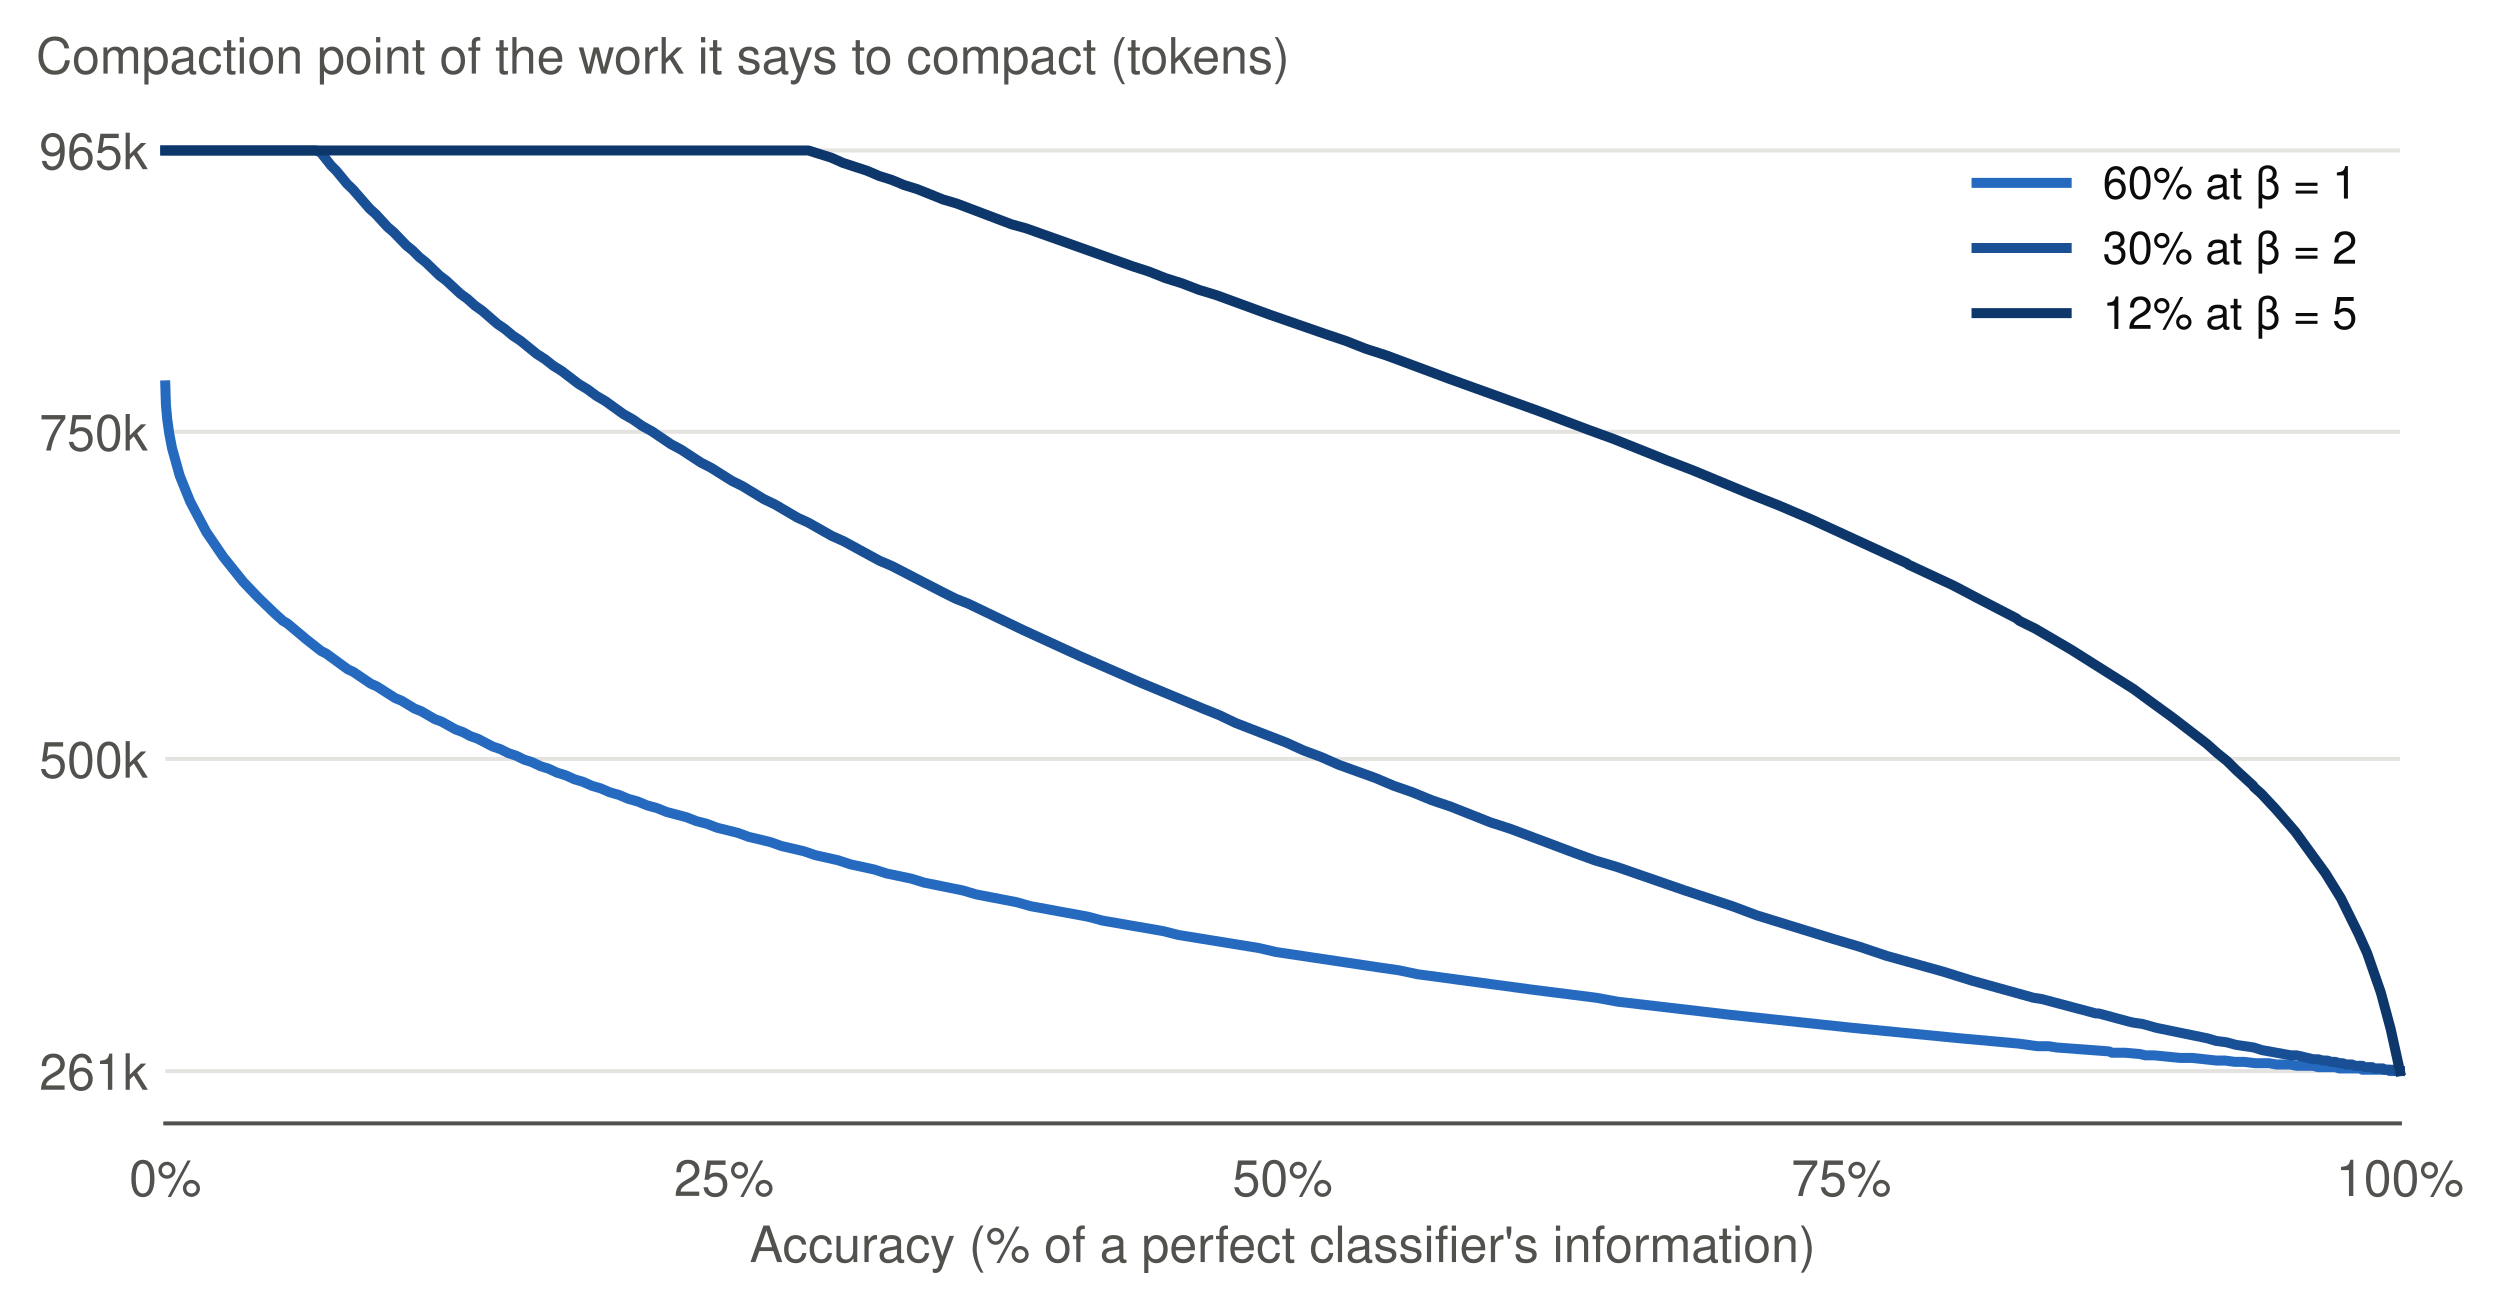
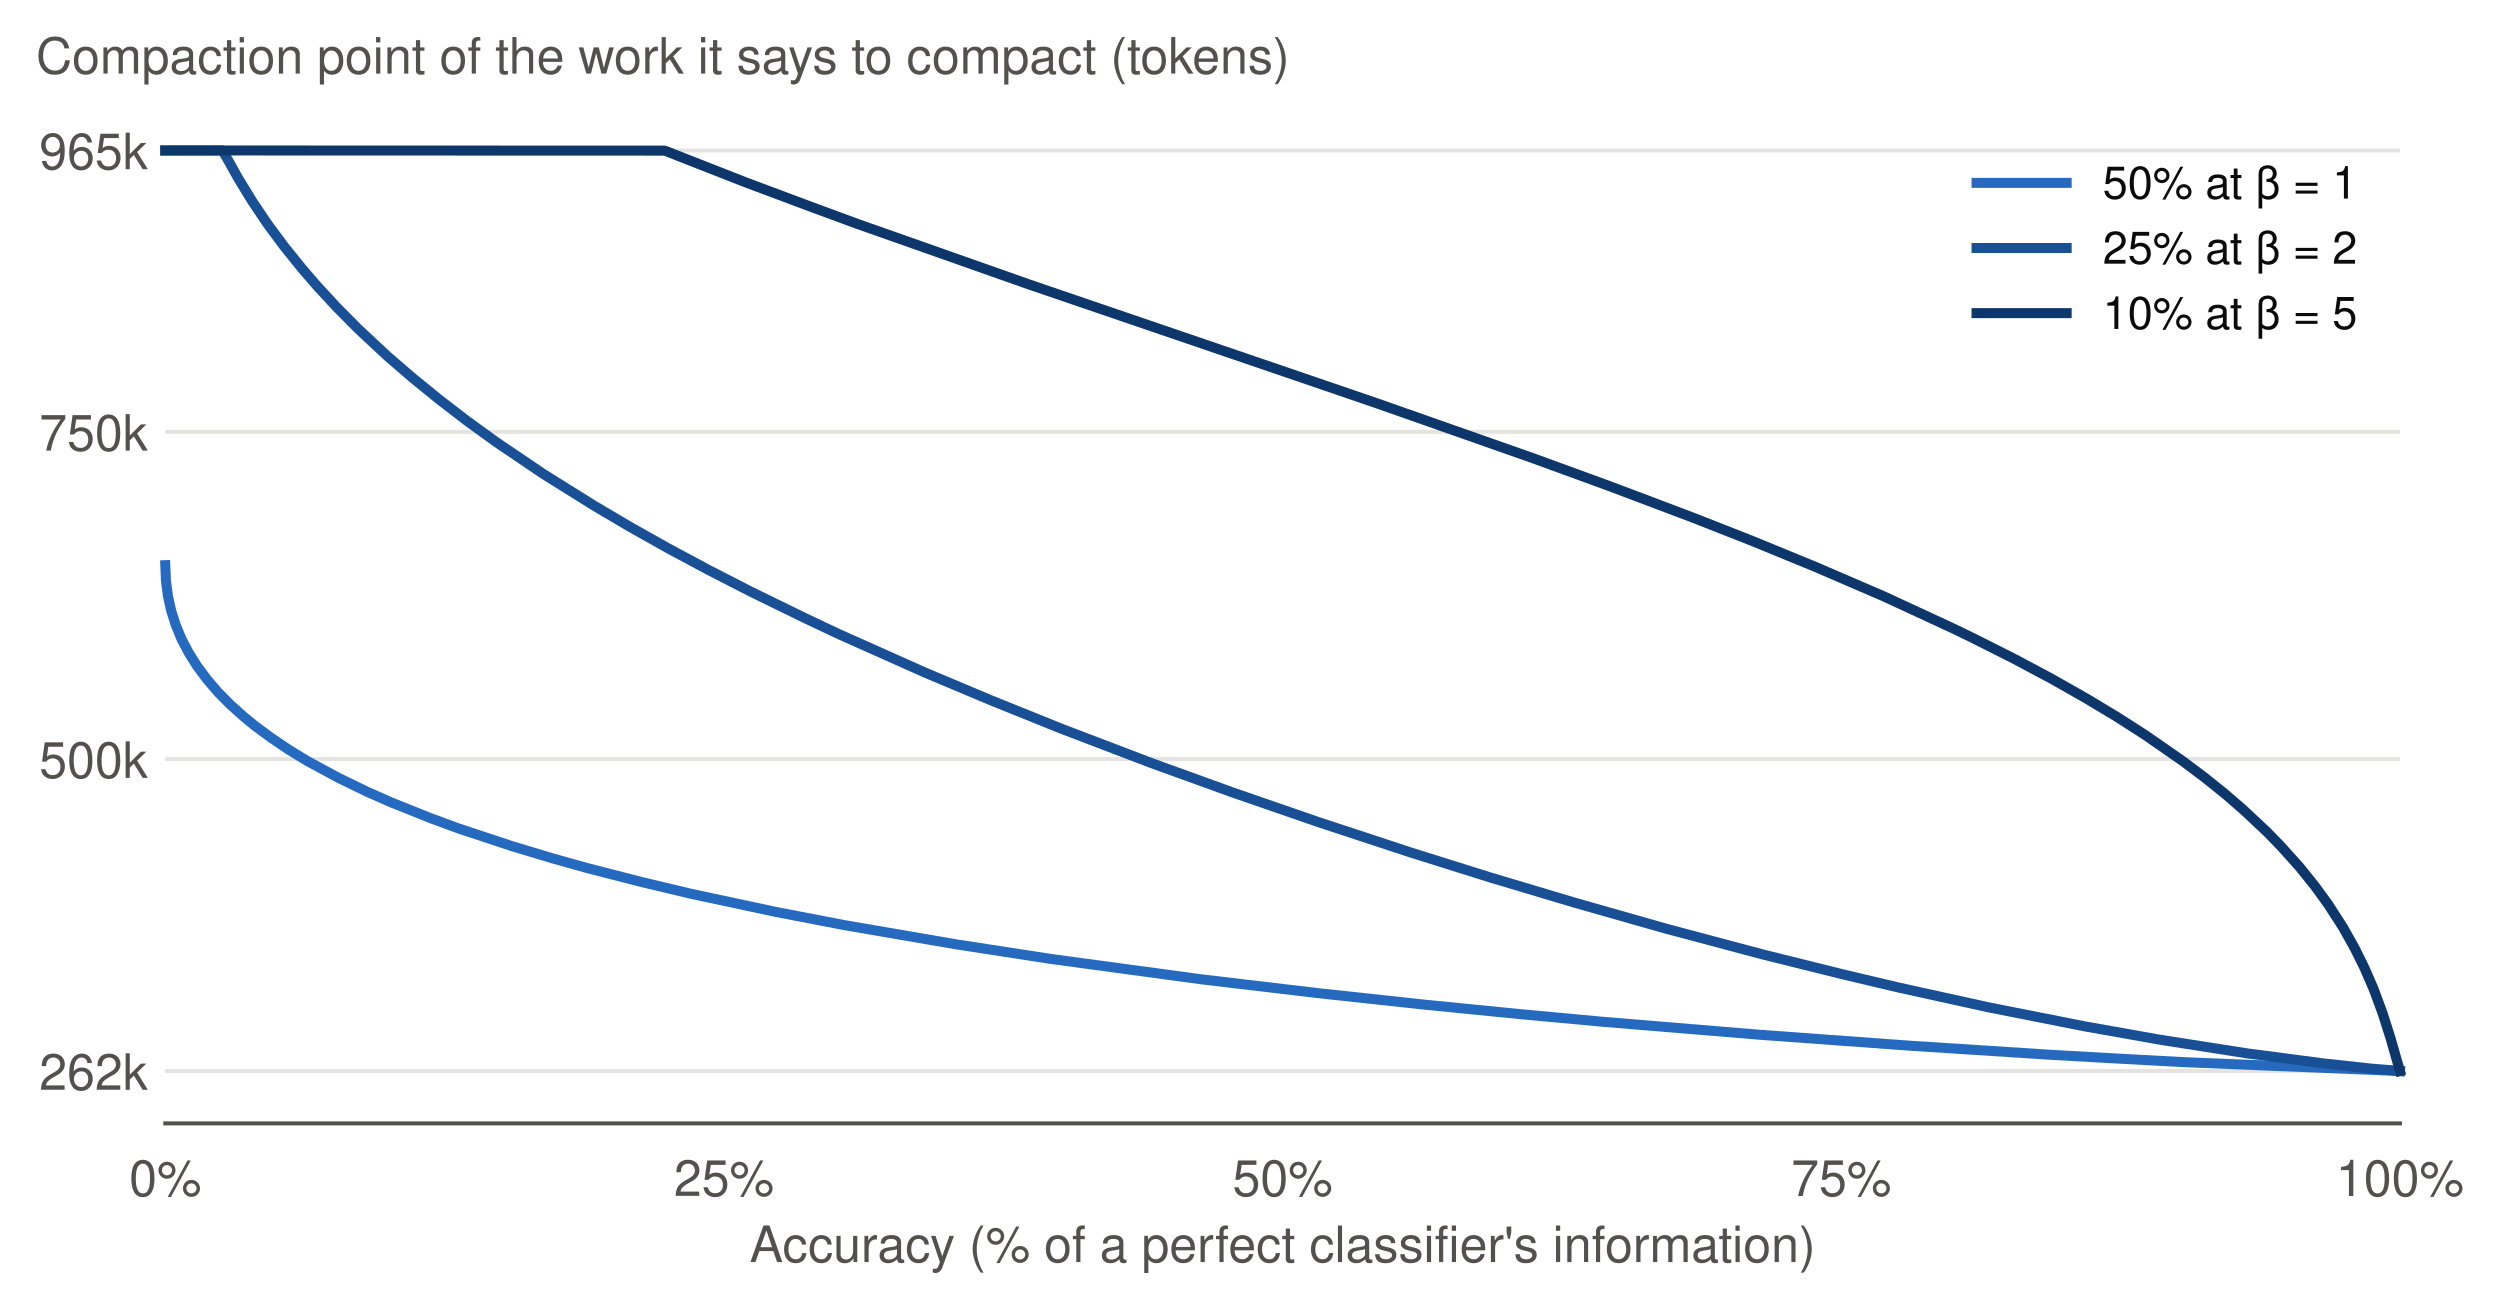
<svg xmlns="http://www.w3.org/2000/svg" width="499.408pt" height="261.454pt" viewBox="0 0 499.408 261.454" version="1.1">
  <defs>
    <style type="text/css">*{stroke-linejoin: round; stroke-linecap: butt}</style>
  </defs>
  <g id="figure_1">
    <g id="patch_1">
      <path d="M 0 261.454  L 499.408 261.454  L 499.408 0  L 0 0  L 0 261.454  z " style="fill: none" />
    </g>
    <g id="axes_1">
      <g id="patch_2">
        <path d="M 33.02 224.411  L 479.42 224.411  L 479.42 24.827  L 33.02 24.827  L 33.02 224.411  z " style="fill: none" />
      </g>
      <g id="matplotlib.axis_1">
        <g id="xtick_1">
          <g id="line2d_1" />
          <g id="text_1">
            <text style="font-size: 10px; font-family: 'Helvetica', 'Arial', 'DejaVu Sans'; text-anchor: middle; fill: #52514e" x="33.02" y="238.911" transform="rotate(-0 33.02 238.9111)">0%</text>
          </g>
        </g>
        <g id="xtick_2">
          <g id="line2d_2" />
          <g id="text_2">
            <text style="font-size: 10px; font-family: 'Helvetica', 'Arial', 'DejaVu Sans'; text-anchor: middle; fill: #52514e" x="144.62" y="238.911" transform="rotate(-0 144.62 238.9111)">25%</text>
          </g>
        </g>
        <g id="xtick_3">
          <g id="line2d_3" />
          <g id="text_3">
            <text style="font-size: 10px; font-family: 'Helvetica', 'Arial', 'DejaVu Sans'; text-anchor: middle; fill: #52514e" x="256.22" y="238.911" transform="rotate(-0 256.22 238.9111)">50%</text>
          </g>
        </g>
        <g id="xtick_4">
          <g id="line2d_4" />
          <g id="text_4">
            <text style="font-size: 10px; font-family: 'Helvetica', 'Arial', 'DejaVu Sans'; text-anchor: middle; fill: #52514e" x="367.82" y="238.911" transform="rotate(-0 367.82 238.9111)">75%</text>
          </g>
        </g>
        <g id="xtick_5">
          <g id="line2d_5" />
          <g id="text_5">
            <text style="font-size: 10px; font-family: 'Helvetica', 'Arial', 'DejaVu Sans'; text-anchor: middle; fill: #52514e" x="479.42" y="238.911" transform="rotate(-0 479.42 238.9111)">100%</text>
          </g>
        </g>
        <g id="text_6">
          <text style="font-size: 10px; font-family: 'Helvetica', 'Arial', 'DejaVu Sans'; text-anchor: middle; fill: #52514e" x="256.22" y="252.11" transform="rotate(-0 256.22 252.1103)">Accuracy (% of a perfect classifier's information)</text>
        </g>
      </g>
      <g id="matplotlib.axis_2">
        <g id="ytick_1">
          <g id="line2d_6">
-             <path d="M 33.02 213.955  L 479.42 213.955  " clip-path="url(#p38efda6e9a)" style="fill: none; stroke: #e4e3df; stroke-width: 0.8; stroke-linecap: square" />
+             <path d="M 33.02 213.953  L 479.42 213.953  " clip-path="url(#p38efda6e9a)" style="fill: none; stroke: #e4e3df; stroke-width: 0.8; stroke-linecap: square" />
          </g>
          <g id="line2d_7" />
          <g id="text_7">
-             <text style="font-size: 10px; font-family: 'Helvetica', 'Arial', 'DejaVu Sans'; text-anchor: end; fill: #52514e" x="29.52" y="217.705" transform="rotate(-0 29.52 217.7053)">261k</text>
+             <text style="font-size: 10px; font-family: 'Helvetica', 'Arial', 'DejaVu Sans'; text-anchor: end; fill: #52514e" x="29.52" y="217.703" transform="rotate(-0 29.52 217.7026)">262k</text>
          </g>
        </g>
        <g id="ytick_2">
          <g id="line2d_8">
-             <path d="M 33.02 151.604  L 479.42 151.604  " clip-path="url(#p38efda6e9a)" style="fill: none; stroke: #e4e3df; stroke-width: 0.8; stroke-linecap: square" />
+             <path d="M 33.02 151.637  L 479.42 151.637  " clip-path="url(#p38efda6e9a)" style="fill: none; stroke: #e4e3df; stroke-width: 0.8; stroke-linecap: square" />
          </g>
          <g id="line2d_9" />
          <g id="text_8">
-             <text style="font-size: 10px; font-family: 'Helvetica', 'Arial', 'DejaVu Sans'; text-anchor: end; fill: #52514e" x="29.52" y="155.354" transform="rotate(-0 29.52 155.3539)">500k</text>
+             <text style="font-size: 10px; font-family: 'Helvetica', 'Arial', 'DejaVu Sans'; text-anchor: end; fill: #52514e" x="29.52" y="155.387" transform="rotate(-0 29.52 155.3871)">500k</text>
          </g>
        </g>
        <g id="ytick_3">
          <g id="line2d_10">
-             <path d="M 33.02 86.255  L 479.42 86.255  " clip-path="url(#p38efda6e9a)" style="fill: none; stroke: #e4e3df; stroke-width: 0.8; stroke-linecap: square" />
+             <path d="M 33.02 86.271  L 479.42 86.271  " clip-path="url(#p38efda6e9a)" style="fill: none; stroke: #e4e3df; stroke-width: 0.8; stroke-linecap: square" />
          </g>
          <g id="line2d_11" />
          <g id="text_9">
-             <text style="font-size: 10px; font-family: 'Helvetica', 'Arial', 'DejaVu Sans'; text-anchor: end; fill: #52514e" x="29.52" y="90.005" transform="rotate(-0 29.52 90.00504)">750k</text>
+             <text style="font-size: 10px; font-family: 'Helvetica', 'Arial', 'DejaVu Sans'; text-anchor: end; fill: #52514e" x="29.52" y="90.021" transform="rotate(-0 29.52 90.02114)">750k</text>
          </g>
        </g>
        <g id="ytick_4">
          <g id="line2d_12">
-             <path d="M 33.02 30.055  L 479.42 30.055  " clip-path="url(#p38efda6e9a)" style="fill: none; stroke: #e4e3df; stroke-width: 0.8; stroke-linecap: square" />
+             <path d="M 33.02 30.056  L 479.42 30.056  " clip-path="url(#p38efda6e9a)" style="fill: none; stroke: #e4e3df; stroke-width: 0.8; stroke-linecap: square" />
          </g>
          <g id="line2d_13" />
          <g id="text_10">
-             <text style="font-size: 10px; font-family: 'Helvetica', 'Arial', 'DejaVu Sans'; text-anchor: end; fill: #52514e" x="29.52" y="33.805" transform="rotate(-0 29.52 33.80502)">965k</text>
+             <text style="font-size: 10px; font-family: 'Helvetica', 'Arial', 'DejaVu Sans'; text-anchor: end; fill: #52514e" x="29.52" y="33.806" transform="rotate(-0 29.52 33.80639)">965k</text>
          </g>
        </g>
        <g id="text_11">
          <text style="font-size: 10px; font-family: 'Helvetica', 'Arial', 'DejaVu Sans'; text-anchor: start; fill: #52514e" x="7.2" y="14.7" transform="rotate(-0 7.2 14.7)">Compaction point of the work it says to compact (tokens)</text>
        </g>
      </g>
      <g id="line2d_14">
-         <path d="M 33.02 76.984  L 33.147 80.905  L 33.41 83.78  L 33.816 86.656  L 34.366 89.531  L 35.898 95.02  L 38.008 100.248  L 41.207 106.26  L 44.586 111.227  L 48.561 116.193  L 51.546 119.33  L 54.802 122.467  L 56.532 124.035  L 57.423 124.558  L 61.16 127.695  L 64.146 130.047  L 65.177 130.57  L 69.478 133.707  L 70.598 134.23  L 74.068 136.582  L 75.26 137.105  L 78.95 139.458  L 80.217 139.98  L 82.807 141.549  L 84.13 142.072  L 86.834 143.64  L 88.214 144.163  L 91.033 145.731  L 92.472 146.254  L 93.93 147.038  L 95.408 147.561  L 98.423 149.129  L 99.961 149.652  L 101.519 150.436  L 103.097 150.959  L 104.695 151.743  L 106.314 152.266  L 107.953 153.05  L 109.613 153.573  L 111.294 154.357  L 112.996 154.88  L 114.719 155.664  L 116.464 156.187  L 118.23 156.971  L 120.017 157.494  L 121.827 158.278  L 123.658 158.801  L 125.511 159.585  L 127.386 160.108  L 129.284 160.892  L 131.205 161.415  L 133.148 162.199  L 137.103 163.245  L 139.115 164.029  L 141.151 164.552  L 143.211 165.336  L 147.402 166.381  L 149.534 167.166  L 153.872 168.211  L 156.078 168.995  L 160.566 170.041  L 162.849 170.825  L 167.493 171.871  L 169.854 172.655  L 174.658 173.7  L 177.101 174.485  L 182.07 175.53  L 184.597 176.314  L 192.351 177.883  L 194.995 178.667  L 203.109 180.235  L 205.876 181.019  L 217.268 183.111  L 220.199 183.895  L 232.271 185.986  L 235.379 186.77  L 251.491 189.384  L 254.833 190.168  L 275.791 193.305  L 279.444 193.828  L 283.146 194.612  L 306.455 197.749  L 318.886 199.317  L 323.157 200.101  L 345.58 202.715  L 370.088 205.329  L 391.611 207.42  L 403.187 208.466  L 406.976 208.989  L 409.222 208.989  L 410.849 209.25  L 421.344 210.034  L 421.88 210.296  L 424.496 210.296  L 427.486 210.557  L 428.556 210.819  L 430.325 210.819  L 435.57 211.341  L 437.989 211.341  L 442.807 211.864  L 444.513 211.864  L 446.464 212.126  L 448.308 212.126  L 450.524 212.387  L 453.27 212.387  L 454.748 212.648  L 457.466 212.648  L 458.808 212.91  L 462.067 212.91  L 463.062 213.171  L 466.523 213.171  L 467.269 213.433  L 471.441 213.433  L 471.909 213.694  L 477.214 213.694  L 477.349 213.955  L 479.42 213.955  L 479.42 213.955  " style="fill: none; stroke: #256abf; stroke-width: 2; stroke-linecap: square" />
+         <path d="M 33.02 112.897  L 33.149 115.982  L 33.535 118.989  L 34.18 121.943  L 35.083 124.793  L 36.245 127.617  L 37.668 130.336  L 39.352 133.029  L 41.299 135.644  L 43.51 138.233  L 45.988 140.743  L 48.733 143.2  L 50.97 145.031  L 54.192 147.41  L 57.689 149.763  L 61.464 152.064  L 67.658 155.411  L 73.314 158.156  L 78.168 160.3  L 86.012 163.438  L 91.623 165.503  L 102.199 169.007  L 110.36 171.465  L 117.265 173.399  L 128.27 176.223  L 138.055 178.55  L 154.932 182.159  L 168.631 184.799  L 190.984 188.643  L 209.996 191.571  L 239.924 195.624  L 263.073 198.369  L 284.58 200.696  L 303.847 202.605  L 320.268 204.122  L 351.572 206.71  L 381.713 208.906  L 410.114 210.737  L 422.654 211.442  L 436.2 212.175  L 478.762 213.926  L 479.42 213.953  L 479.42 213.953  " style="fill: none; stroke: #256abf; stroke-width: 2; stroke-linecap: square" />
      </g>
      <g id="line2d_15">
-         <path d="M 33.02 30.055  L 63.086 30.055  L 64.084 30.456  L 66.131 33.07  L 67.181 34.115  L 69.333 36.729  L 70.436 37.775  L 73.851 41.696  L 75.025 42.741  L 77.427 45.355  L 78.656 46.401  L 81.169 49.015  L 82.453 50.06  L 83.756 51.367  L 85.077 52.413  L 87.777 55.027  L 89.155 56.072  L 91.969 58.686  L 93.405 59.732  L 94.861 61.039  L 96.337 62.085  L 99.347 64.698  L 100.882 65.744  L 102.437 67.051  L 104.012 68.097  L 107.225 70.711  L 108.862 71.756  L 110.52 73.063  L 112.199 74.109  L 115.62 76.723  L 117.363 77.768  L 119.128 79.075  L 120.914 80.121  L 124.553 82.735  L 126.406 83.78  L 128.281 85.087  L 130.18 86.133  L 134.045 88.747  L 136.012 89.792  L 140.018 92.406  L 142.057 93.452  L 146.207 96.066  L 148.319 97.112  L 152.619 99.725  L 154.806 100.771  L 159.259 103.385  L 161.525 104.431  L 166.136 107.045  L 168.482 108.09  L 175.687 112.011  L 178.145 113.057  L 188.271 118.285  L 190.877 119.592  L 193.514 120.637  L 204.38 125.865  L 215.776 131.093  L 227.738 136.321  L 240.306 141.549  L 243.549 142.856  L 246.832 144.424  L 256.943 148.345  L 260.402 149.913  L 263.908 151.22  L 267.461 152.789  L 274.715 155.403  L 278.418 156.971  L 282.174 158.278  L 285.983 159.846  L 289.848 161.153  L 297.751 164.29  L 301.792 165.597  L 314.3 170.302  L 318.604 171.871  L 322.981 173.178  L 336.57 177.883  L 346.047 181.019  L 350.923 182.849  L 366.158 187.554  L 371.458 189.123  L 376.882 190.952  L 388.136 194.089  L 393.988 195.919  L 406.211 199.317  L 407.884 199.579  L 418.703 202.454  L 419.257 202.454  L 425.052 204.022  L 426.159 204.284  L 427.99 204.545  L 430.78 205.329  L 440.945 207.42  L 442.72 207.943  L 444.752 208.205  L 446.673 208.727  L 450.219 209.25  L 451.853 209.773  L 457.648 210.819  L 458.789 210.819  L 462.11 211.603  L 463.1 211.603  L 464.032 211.864  L 464.917 211.864  L 465.75 212.126  L 466.536 212.126  L 467.279 212.387  L 467.978 212.387  L 468.642 212.648  L 469.854 212.648  L 470.413 212.91  L 471.898 212.91  L 472.336 213.171  L 473.86 213.171  L 474.188 213.433  L 476.007 213.433  L 476.211 213.694  L 478.551 213.694  L 478.699 213.955  L 479.42 213.955  L 479.42 213.955  " style="fill: none; stroke: #184f95; stroke-width: 2; stroke-linecap: square" />
+         <path d="M 33.02 30.056  L 44.431 30.056  L 45.642 32.131  L 47.576 35.608  L 50.378 40.184  L 53.435 44.733  L 56.753 49.204  L 60.334 53.649  L 63.196 56.97  L 67.248 61.362  L 71.577 65.729  L 77.384 71.141  L 82.355 75.429  L 87.62 79.717  L 93.188 84.005  L 99.067 88.267  L 108.486 94.647  L 118.655 101  L 125.87 105.262  L 133.448 109.524  L 141.402 113.786  L 149.749 118.074  L 160.759 123.46  L 167.687 126.728  L 184.855 134.389  L 198.036 139.932  L 212.049 145.58  L 230.066 152.456  L 246.185 158.287  L 263.427 164.248  L 281.935 170.34  L 297.774 175.308  L 314.664 180.354  L 332.767 185.505  L 352.306 190.708  L 368.093 194.63  L 379.262 197.271  L 397.19 201.219  L 416.35 205.01  L 431.506 207.704  L 448.879 210.423  L 464.178 212.436  L 473.548 213.456  L 479.42 213.953  L 479.42 213.953  " style="fill: none; stroke: #184f95; stroke-width: 2; stroke-linecap: square" />
      </g>
      <g id="line2d_16">
-         <path d="M 33.02 30.055  L 161.454 30.055  L 166.062 31.501  L 168.413 32.547  L 173.212 34.115  L 175.661 35.161  L 178.144 35.945  L 180.661 36.991  L 183.213 37.775  L 188.426 39.866  L 191.088 40.65  L 202.125 44.832  L 204.986 45.617  L 226.261 53.197  L 229.493 54.243  L 232.777 55.55  L 236.114 56.595  L 239.506 57.902  L 242.955 58.948  L 253.658 62.869  L 264.94 66.79  L 268.839 68.097  L 272.812 69.665  L 276.862 70.972  L 289.5 75.677  L 307.633 82.212  L 317.33 85.872  L 322.355 87.701  L 332.795 91.884  L 338.226 93.975  L 349.557 98.68  L 355.481 101.032  L 361.595 103.646  L 380.926 112.534  L 381.255 112.795  L 390.245 116.978  L 395.705 119.853  L 402.788 123.512  L 403.436 124.035  L 406.609 125.604  L 413.75 129.786  L 426.184 137.628  L 429.384 139.98  L 434.063 143.379  L 440.859 148.606  L 442.908 150.436  L 444.854 152.005  L 446.704 153.834  L 450.126 156.971  L 450.251 157.232  L 451.713 158.539  L 454.643 161.676  L 458.495 166.12  L 464.568 174.485  L 467.637 179.451  L 471.124 186.509  L 472.876 190.43  L 475.603 198.272  L 477.575 205.591  L 479.42 213.955  L 479.42 213.955  " style="fill: none; stroke: #0d366b; stroke-width: 2; stroke-linecap: square" />
+         <path d="M 33.02 30.056  L 132.788 30.091  L 148.716 36.34  L 161.843 41.256  L 171.217 44.707  L 205.686 56.865  L 233.932 66.513  L 259.12 75.115  L 275.086 80.58  L 306.527 91.64  L 321.704 97.183  L 338.179 103.406  L 350.024 108.06  L 362.692 113.263  L 376.342 119.146  L 390.073 125.499  L 394.384 127.591  L 402.471 131.67  L 409.878 135.618  L 416.651 139.461  L 422.833 143.174  L 428.46 146.782  L 435.958 151.986  L 440.384 155.306  L 444.39 158.522  L 448.141 161.764  L 452.799 166.131  L 455.601 169.007  L 459.292 173.112  L 462.433 177.008  L 465.108 180.694  L 468.057 185.27  L 470.416 189.48  L 472.306 193.297  L 474.126 197.48  L 475.942 202.37  L 477.523 207.338  L 479.42 213.953  L 479.42 213.953  " style="fill: none; stroke: #0d366b; stroke-width: 2; stroke-linecap: square" />
      </g>
      <g id="patch_3">
        <path d="M 33.02 224.411  L 479.42 224.411  " style="fill: none; stroke: #52514e; stroke-width: 0.8; stroke-linejoin: miter; stroke-linecap: square" />
      </g>
      <g id="legend_1">
        <g id="line2d_17">
          <path d="M 394.842 36.527  L 403.842 36.527  L 412.842 36.527  " style="fill: none; stroke: #256abf; stroke-width: 2; stroke-linecap: square" />
        </g>
        <g id="text_12">
-           <text style="font-size: 9px; font-family: 'Helvetica', 'Arial', 'DejaVu Sans'; text-anchor: start; fill: #0b0b0b" x="420.043" y="39.677" transform="rotate(-0 420.0425 39.67711)">60% at β = 1</text>
+           <text style="font-size: 9px; font-family: 'Helvetica', 'Arial', 'DejaVu Sans'; text-anchor: start; fill: #0b0b0b" x="420.043" y="39.677" transform="rotate(-0 420.0425 39.67711)">50% at β = 1</text>
        </g>
        <g id="line2d_18">
          <path d="M 394.842 49.539  L 403.842 49.539  L 412.842 49.539  " style="fill: none; stroke: #184f95; stroke-width: 2; stroke-linecap: square" />
        </g>
        <g id="text_13">
-           <text style="font-size: 9px; font-family: 'Helvetica', 'Arial', 'DejaVu Sans'; text-anchor: start; fill: #0b0b0b" x="420.043" y="52.689" transform="rotate(-0 420.0425 52.68914)">30% at β = 2</text>
+           <text style="font-size: 9px; font-family: 'Helvetica', 'Arial', 'DejaVu Sans'; text-anchor: start; fill: #0b0b0b" x="420.043" y="52.689" transform="rotate(-0 420.0425 52.68914)">25% at β = 2</text>
        </g>
        <g id="line2d_19">
          <path d="M 394.842 62.551  L 403.842 62.551  L 412.842 62.551  " style="fill: none; stroke: #0d366b; stroke-width: 2; stroke-linecap: square" />
        </g>
        <g id="text_14">
-           <text style="font-size: 9px; font-family: 'Helvetica', 'Arial', 'DejaVu Sans'; text-anchor: start; fill: #0b0b0b" x="420.043" y="65.701" transform="rotate(-0 420.0425 65.70117)">12% at β = 5</text>
+           <text style="font-size: 9px; font-family: 'Helvetica', 'Arial', 'DejaVu Sans'; text-anchor: start; fill: #0b0b0b" x="420.043" y="65.701" transform="rotate(-0 420.0425 65.70117)">10% at β = 5</text>
        </g>
      </g>
    </g>
  </g>
  <defs>
    <clipPath id="p38efda6e9a">
      <rect x="33.02" y="24.827" width="446.4" height="199.584" />
    </clipPath>
  </defs>
</svg>
